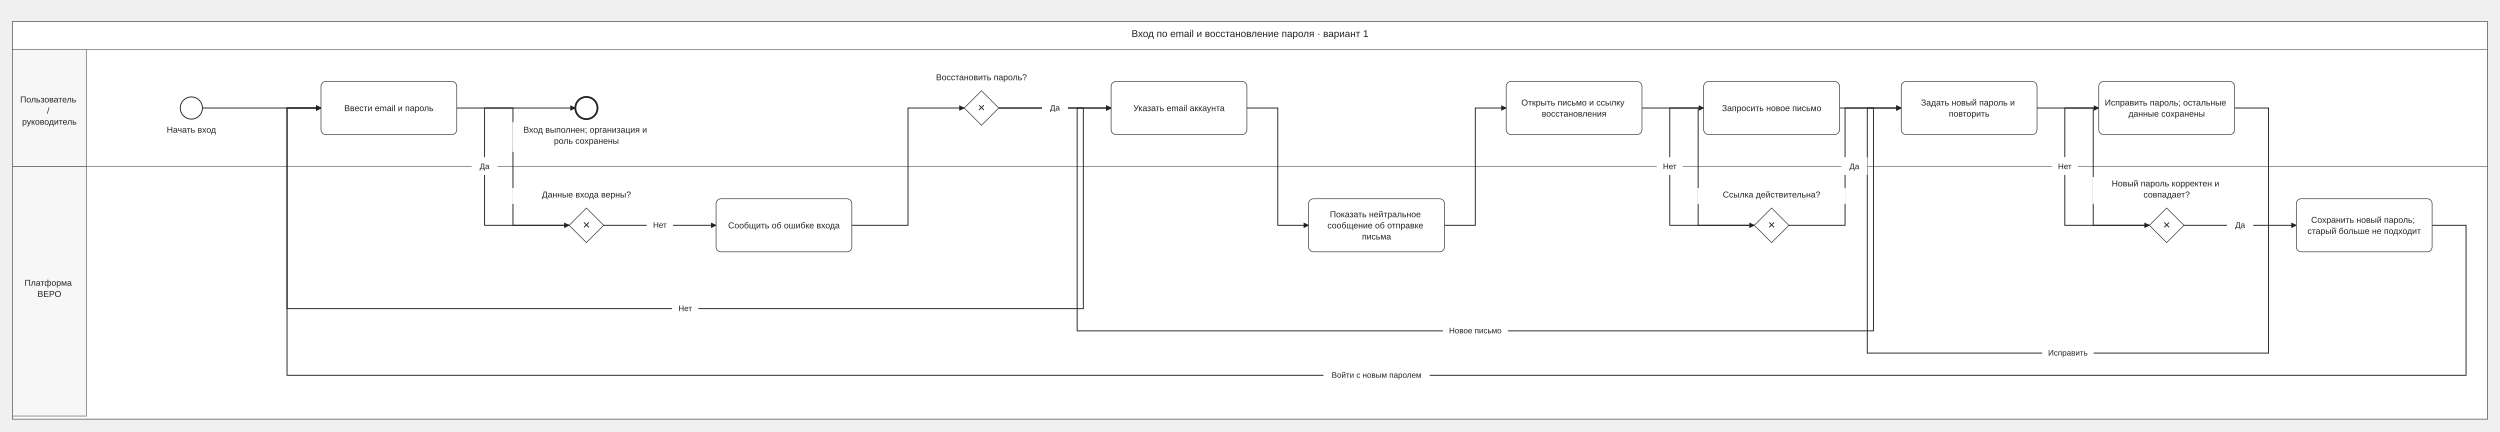
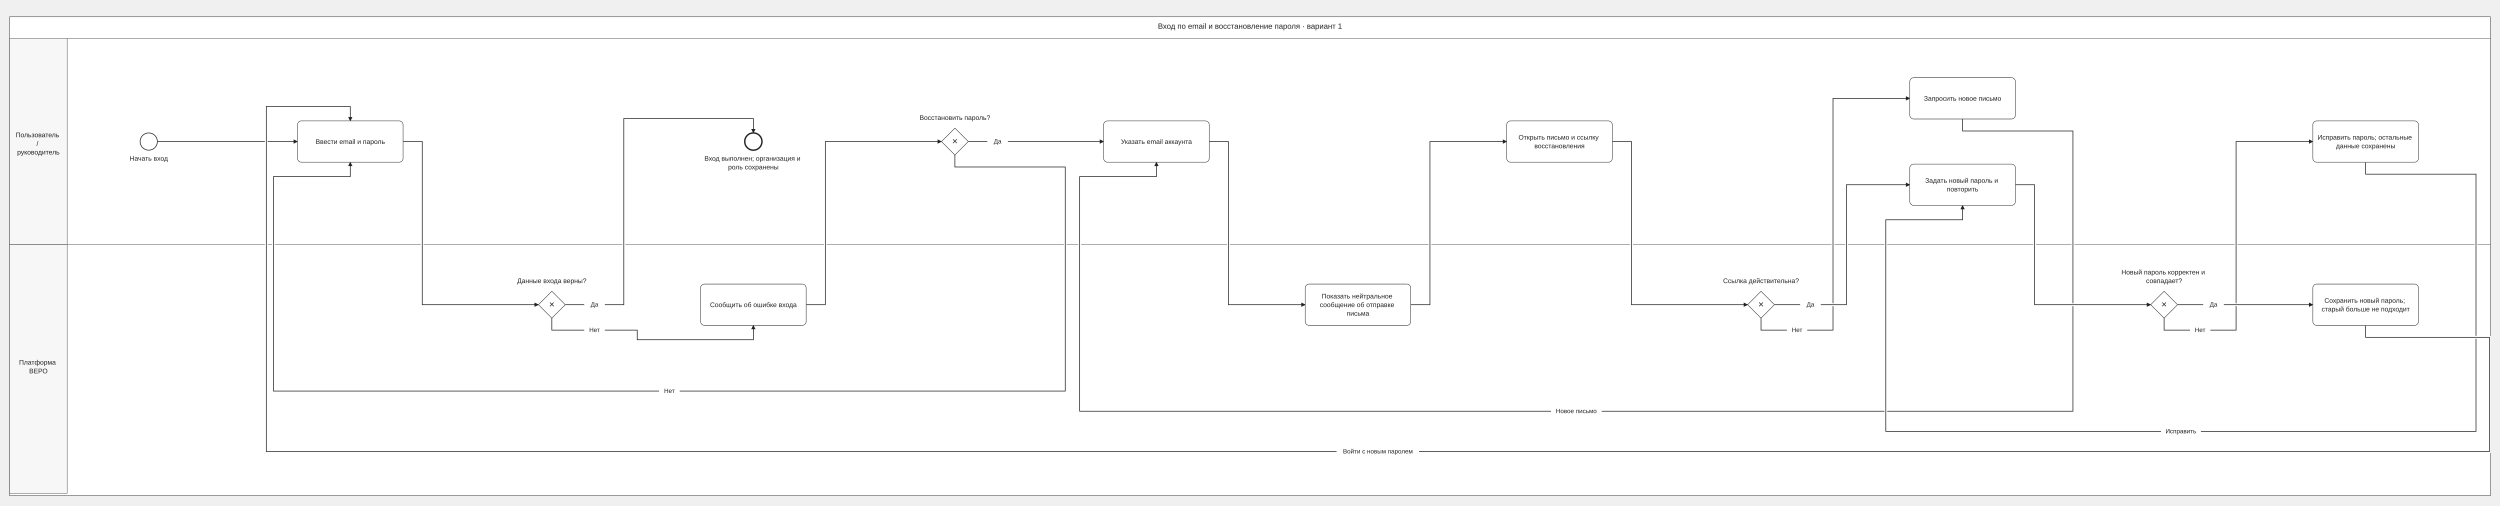
- <svg xmlns="http://www.w3.org/2000/svg" viewBox="0 0 4050 699" width="4050" height="699" data-process="AUTH1_PASSWORD_H" data-bpmn-layout="horizontal" role="img" aria-label="Вход по email и восстановление пароля — горизонтальная BPMN">
+ <svg xmlns="http://www.w3.org/2000/svg" viewBox="0 0 5210 1053" width="5210" height="1053" data-process="AUTH1_PASSWORD_H" data-bpmn-layout="horizontal" role="img" aria-label="Вход по email и восстановление пароля — горизонтальная BPMN">
  <defs>
    <marker id="AUTH1_PASSWORD_H_arrow" viewBox="0 0 10 10" refX="9" refY="5" markerWidth="6" markerHeight="6" orient="auto">
      <path d="M0 0L10 5L0 10Z" fill="#222" />
    </marker>
    <mask id="AUTH1_PASSWORD_H_mask">
-       <rect width="4050" height="699" fill="white" />
-       <rect x="764.0" y="255.0" width="42" height="28" fill="black" />
-       <rect x="1048.0" y="350.0" width="42" height="28" fill="black" />
-       <rect x="1089.0" y="485" width="42" height="28" fill="black" />
-       <rect x="1688.0" y="160.0" width="42" height="28" fill="black" />
-       <rect x="2684.0" y="255.0" width="42" height="28" fill="black" />
-       <rect x="2337.6" y="521" width="104.8" height="28" fill="black" />
-       <rect x="2983.0" y="255.0" width="42" height="28" fill="black" />
-       <rect x="3324.0" y="255.0" width="42" height="28" fill="black" />
-       <rect x="3308.7" y="557" width="82.6" height="28" fill="black" />
-       <rect x="3608.0" y="350.0" width="42" height="28" fill="black" />
-       <rect x="2144.3" y="593" width="171.4" height="28" fill="black" />
-       <rect x="190" y="198.0" width="240" height="30" fill="black" />
-       <rect x="830" y="305.0" width="240" height="25" fill="black" />
-       <rect x="830" y="198.0" width="240" height="48" fill="black" />
-       <rect x="1470" y="115.0" width="240" height="25" fill="black" />
-       <rect x="2750" y="305.0" width="240" height="25" fill="black" />
-       <rect x="3390" y="287.0" width="240" height="43" fill="black" />
+       <rect width="5210" height="1053" fill="white" />
+       <rect x="1218.0" y="620.0" width="42" height="28" fill="black" />
+       <rect x="1218.0" y="673.0" width="42" height="28" fill="black" />
+       <rect x="1374.0" y="800" width="42" height="28" fill="black" />
+       <rect x="2058.0" y="280.0" width="42" height="28" fill="black" />
+       <rect x="3724.0" y="673.0" width="42" height="28" fill="black" />
+       <rect x="3232.6" y="842" width="104.8" height="28" fill="black" />
+       <rect x="3752.0" y="620.0" width="42" height="28" fill="black" />
+       <rect x="4564.0" y="673.0" width="42" height="28" fill="black" />
+       <rect x="4503.7" y="884" width="82.6" height="28" fill="black" />
+       <rect x="4592.0" y="620.0" width="42" height="28" fill="black" />
+       <rect x="2785.8" y="926" width="171.4" height="28" fill="black" />
+       <rect x="190" y="318.0" width="240" height="30" fill="black" />
+       <rect x="1030" y="575.0" width="240" height="25" fill="black" />
+       <rect x="1450" y="318.0" width="240" height="48" fill="black" />
+       <rect x="1870" y="235.0" width="240" height="25" fill="black" />
+       <rect x="3550" y="575.0" width="240" height="25" fill="black" />
+       <rect x="4390" y="557.0" width="240" height="43" fill="black" />
    </mask>
  </defs>
  <style>text{font-family:Arial,sans-serif;fill:#222}</style>
-   <rect x="20" y="35" width="4010" height="644" fill="white" stroke="#333" />
-   <text x="2025.0" y="60" text-anchor="middle" font-size="16">
-     <tspan x="2025.0" dy="0">Вход по email и восстановление пароля · вариант 1</tspan>
+   <rect x="20" y="35" width="5170" height="998" fill="white" stroke="#333" />
+   <text x="2605.0" y="60" text-anchor="middle" font-size="16">
+     <tspan x="2605.0" dy="0">Вход по email и восстановление пароля · вариант 1</tspan>
  </text>
-   <rect x="20" y="80" width="120" height="190" fill="#f7f7f7" stroke="#555" />
-   <path d="M140 80H4030" stroke="#555" />
-   <text x="80" y="166.0" text-anchor="middle" font-size="14">
+   <rect x="20" y="80" width="120" height="430" fill="#f7f7f7" stroke="#555" />
+   <path d="M140 80H5190" stroke="#555" />
+   <text x="80" y="286.0" text-anchor="middle" font-size="14">
    <tspan x="80" dy="0">Пользователь</tspan>
    <tspan x="80" dy="18">/</tspan>
    <tspan x="80" dy="18">руководитель</tspan>
  </text>
-   <rect x="20" y="270" width="120" height="404" fill="#f7f7f7" stroke="#555" />
-   <path d="M140 270H4030" stroke="#555" />
-   <text x="80" y="463.0" text-anchor="middle" font-size="14">
+   <rect x="20" y="510" width="120" height="518" fill="#f7f7f7" stroke="#555" />
+   <path d="M140 510H5190" stroke="#555" />
+   <text x="80" y="760.0" text-anchor="middle" font-size="14">
    <tspan x="80" dy="0">Платформа</tspan>
    <tspan x="80" dy="18">ВЕРО</tspan>
  </text>
  <g fill="none" stroke="#222" stroke-width="1.5" mask="url(#AUTH1_PASSWORD_H_mask)">
-     <polyline points="328,175.0 520,175.0" marker-end="url(#AUTH1_PASSWORD_H_arrow)" />
-     <polyline points="740,175.0 831.0,175.0 831.0,365.0 922,365.0" marker-end="url(#AUTH1_PASSWORD_H_arrow)" />
-     <polyline points="922,365.0 785,365.0 785,175.0 932,175.0" marker-end="url(#AUTH1_PASSWORD_H_arrow)" />
-     <polyline points="978,365.0 1160,365.0" marker-end="url(#AUTH1_PASSWORD_H_arrow)" />
-     <polyline points="1380,365.0 1471.0,365.0 1471.0,175.0 1562,175.0" marker-end="url(#AUTH1_PASSWORD_H_arrow)" />
-     <polyline points="1618,175.0 1755,175.0 1755,500 465,500 465,175.0 520,175.0" marker-end="url(#AUTH1_PASSWORD_H_arrow)" />
-     <polyline points="1618,175.0 1800,175.0" marker-end="url(#AUTH1_PASSWORD_H_arrow)" />
-     <polyline points="2020,175.0 2070.0,175.0 2070.0,365.0 2120,365.0" marker-end="url(#AUTH1_PASSWORD_H_arrow)" />
-     <polyline points="2340,365.0 2390.0,365.0 2390.0,175.0 2440,175.0" marker-end="url(#AUTH1_PASSWORD_H_arrow)" />
-     <polyline points="2660,175.0 2751.0,175.0 2751.0,365.0 2842,365.0" marker-end="url(#AUTH1_PASSWORD_H_arrow)" />
-     <polyline points="2842,365.0 2705,365.0 2705,175.0 2760,175.0" marker-end="url(#AUTH1_PASSWORD_H_arrow)" />
-     <polyline points="2980,175.0 3035,175.0 3035,536 1745,536 1745,175.0 1800,175.0" marker-end="url(#AUTH1_PASSWORD_H_arrow)" />
-     <polyline points="2898,365.0 2989.0,365.0 2989.0,175.0 3080,175.0" marker-end="url(#AUTH1_PASSWORD_H_arrow)" />
-     <polyline points="3300,175.0 3391.0,175.0 3391.0,365.0 3482,365.0" marker-end="url(#AUTH1_PASSWORD_H_arrow)" />
-     <polyline points="3482,365.0 3345,365.0 3345,175.0 3400,175.0" marker-end="url(#AUTH1_PASSWORD_H_arrow)" />
-     <polyline points="3620,175.0 3675,175.0 3675,572 3025,572 3025,175.0 3080,175.0" marker-end="url(#AUTH1_PASSWORD_H_arrow)" />
-     <polyline points="3538,365.0 3720,365.0" marker-end="url(#AUTH1_PASSWORD_H_arrow)" />
-     <polyline points="3940,365.0 3995,365.0 3995,608 465,608 465,175.0 520,175.0" marker-end="url(#AUTH1_PASSWORD_H_arrow)" />
+     <g data-flow="0">
+       <polyline points="328,295.0 460,295.0 460,295.0 620,295.0" stroke="white" stroke-width="6" />
+       <polyline points="328,295.0 460,295.0 460,295.0 620,295.0" marker-end="url(#AUTH1_PASSWORD_H_arrow)" />
+     </g>
+     <g data-flow="1">
+       <polyline points="840,295.0 880,295.0 880,635.0 1122,635.0" stroke="white" stroke-width="6" />
+       <polyline points="840,295.0 880,295.0 880,635.0 1122,635.0" marker-end="url(#AUTH1_PASSWORD_H_arrow)" />
+     </g>
+     <g data-flow="2">
+       <polyline points="1178,635.0 1300,635.0 1300,247.0 1570,247.0 1570,277.0" stroke="white" stroke-width="6" />
+       <polyline points="1178,635.0 1300,635.0 1300,247.0 1570,247.0 1570,277.0" marker-end="url(#AUTH1_PASSWORD_H_arrow)" />
+     </g>
+     <g data-flow="3">
+       <polyline points="1150,663.0 1150,688.0 1328,688.0 1328,708.0 1570,708.0 1570,678.0" stroke="white" stroke-width="6" />
+       <polyline points="1150,663.0 1150,688.0 1328,688.0 1328,708.0 1570,708.0 1570,678.0" marker-end="url(#AUTH1_PASSWORD_H_arrow)" />
+     </g>
+     <g data-flow="4">
+       <polyline points="1680,635.0 1720,635.0 1720,295.0 1962,295.0" stroke="white" stroke-width="6" />
+       <polyline points="1680,635.0 1720,635.0 1720,295.0 1962,295.0" marker-end="url(#AUTH1_PASSWORD_H_arrow)" />
+     </g>
+     <g data-flow="5">
+       <polyline points="1990,323.0 1990,348.0 2220,348.0 2220,815 570,815 570,368.0 730,368.0 730,338.0" stroke="white" stroke-width="6" />
+       <polyline points="1990,323.0 1990,348.0 2220,348.0 2220,815 570,815 570,368.0 730,368.0 730,338.0" marker-end="url(#AUTH1_PASSWORD_H_arrow)" />
+     </g>
+     <g data-flow="6">
+       <polyline points="2018,295.0 2140,295.0 2140,295.0 2300,295.0" stroke="white" stroke-width="6" />
+       <polyline points="2018,295.0 2140,295.0 2140,295.0 2300,295.0" marker-end="url(#AUTH1_PASSWORD_H_arrow)" />
+     </g>
+     <g data-flow="7">
+       <polyline points="2520,295.0 2560,295.0 2560,635.0 2720,635.0" stroke="white" stroke-width="6" />
+       <polyline points="2520,295.0 2560,295.0 2560,635.0 2720,635.0" marker-end="url(#AUTH1_PASSWORD_H_arrow)" />
+     </g>
+     <g data-flow="8">
+       <polyline points="2940,635.0 2980,635.0 2980,295.0 3140,295.0" stroke="white" stroke-width="6" />
+       <polyline points="2940,635.0 2980,635.0 2980,295.0 3140,295.0" marker-end="url(#AUTH1_PASSWORD_H_arrow)" />
+     </g>
+     <g data-flow="9">
+       <polyline points="3360,295.0 3400,295.0 3400,635.0 3642,635.0" stroke="white" stroke-width="6" />
+       <polyline points="3360,295.0 3400,295.0 3400,635.0 3642,635.0" marker-end="url(#AUTH1_PASSWORD_H_arrow)" />
+     </g>
+     <g data-flow="10">
+       <polyline points="3670,663.0 3670,688.0 3820,688.0 3820,205.0 3980,205.0" stroke="white" stroke-width="6" />
+       <polyline points="3670,663.0 3670,688.0 3820,688.0 3820,205.0 3980,205.0" marker-end="url(#AUTH1_PASSWORD_H_arrow)" />
+     </g>
+     <g data-flow="11">
+       <polyline points="4090,248.0 4090,273.0 4320,273.0 4320,857 2250,857 2250,368.0 2410,368.0 2410,338.0" stroke="white" stroke-width="6" />
+       <polyline points="4090,248.0 4090,273.0 4320,273.0 4320,857 2250,857 2250,368.0 2410,368.0 2410,338.0" marker-end="url(#AUTH1_PASSWORD_H_arrow)" />
+     </g>
+     <g data-flow="12">
+       <polyline points="3698,635.0 3848,635.0 3848,385.0 3980,385.0" stroke="white" stroke-width="6" />
+       <polyline points="3698,635.0 3848,635.0 3848,385.0 3980,385.0" marker-end="url(#AUTH1_PASSWORD_H_arrow)" />
+     </g>
+     <g data-flow="13">
+       <polyline points="4200,385.0 4240,385.0 4240,635.0 4482,635.0" stroke="white" stroke-width="6" />
+       <polyline points="4200,385.0 4240,385.0 4240,635.0 4482,635.0" marker-end="url(#AUTH1_PASSWORD_H_arrow)" />
+     </g>
+     <g data-flow="14">
+       <polyline points="4510,663.0 4510,688.0 4660,688.0 4660,295.0 4820,295.0" stroke="white" stroke-width="6" />
+       <polyline points="4510,663.0 4510,688.0 4660,688.0 4660,295.0 4820,295.0" marker-end="url(#AUTH1_PASSWORD_H_arrow)" />
+     </g>
+     <g data-flow="15">
+       <polyline points="4930,338.0 4930,363.0 5160,363.0 5160,899 3930,899 3930,458.0 4090,458.0 4090,428.0" stroke="white" stroke-width="6" />
+       <polyline points="4930,338.0 4930,363.0 5160,363.0 5160,899 3930,899 3930,458.0 4090,458.0 4090,428.0" marker-end="url(#AUTH1_PASSWORD_H_arrow)" />
+     </g>
+     <g data-flow="16">
+       <polyline points="4538,635.0 4688,635.0 4688,635.0 4820,635.0" stroke="white" stroke-width="6" />
+       <polyline points="4538,635.0 4688,635.0 4688,635.0 4820,635.0" marker-end="url(#AUTH1_PASSWORD_H_arrow)" />
+     </g>
+     <g data-flow="17">
+       <polyline points="4930,678.0 4930,703.0 5188,703.0 5188,941 555,941 555,222.0 730,222.0 730,252.0" stroke="white" stroke-width="6" />
+       <polyline points="4930,678.0 4930,703.0 5188,703.0 5188,941 555,941 555,222.0 730,222.0 730,252.0" marker-end="url(#AUTH1_PASSWORD_H_arrow)" />
+     </g>
  </g>
  <g data-node="start">
-     <circle cx="310" cy="175.0" r="18" fill="white" stroke="#222" stroke-width="1.5" />
-     <text x="310" y="215.0" text-anchor="middle" font-size="14">
+     <circle cx="310" cy="295.0" r="18" fill="white" stroke="#222" stroke-width="1.5" />
+     <text x="310" y="335.0" text-anchor="middle" font-size="14">
      <tspan x="310" dy="0">Начать вход</tspan>
    </text>
  </g>
  <g data-node="login">
-     <rect x="520" y="132.0" width="220" height="86" rx="8" fill="white" stroke="#222" />
-     <text x="630" y="180.0" text-anchor="middle" font-size="14">
-       <tspan x="630" dy="0">Ввести email и пароль</tspan>
+     <rect x="620" y="252.0" width="220" height="86" rx="8" fill="white" stroke="#222" />
+     <text x="730" y="300.0" text-anchor="middle" font-size="14">
+       <tspan x="730" dy="0">Ввести email и пароль</tspan>
    </text>
  </g>
  <g data-node="valid">
-     <rect x="830" y="305.0" width="240" height="25" fill="white" />
-     <text x="950" y="320.0" text-anchor="middle" font-size="14">
-       <tspan x="950" dy="0">Данные входа верны?</tspan>
-     </text>
-     <path d="M950,337.0L978,365.0L950,393.0L922,365.0Z" fill="white" stroke="#222" />
-     <text x="950" y="371.0" text-anchor="middle" font-size="20">
-       <tspan x="950" dy="0">×</tspan>
+     <rect x="1030" y="575.0" width="240" height="25" fill="white" />
+     <text x="1150" y="590.0" text-anchor="middle" font-size="14">
+       <tspan x="1150" dy="0">Данные входа верны?</tspan>
+     </text>
+     <path d="M1150,607.0L1178,635.0L1150,663.0L1122,635.0Z" fill="white" stroke="#222" />
+     <text x="1150" y="641.0" text-anchor="middle" font-size="20">
+       <tspan x="1150" dy="0">×</tspan>
    </text>
  </g>
  <g data-node="done">
-     <circle cx="950" cy="175.0" r="18" fill="white" stroke="#222" stroke-width="3" />
-     <text x="950" y="215.0" text-anchor="middle" font-size="14">
-       <tspan x="950" dy="0">Вход выполнен; организация и</tspan>
-       <tspan x="950" dy="18">роль сохранены</tspan>
+     <circle cx="1570" cy="295.0" r="18" fill="white" stroke="#222" stroke-width="3" />
+     <text x="1570" y="335.0" text-anchor="middle" font-size="14">
+       <tspan x="1570" dy="0">Вход выполнен; организация и</tspan>
+       <tspan x="1570" dy="18">роль сохранены</tspan>
    </text>
  </g>
  <g data-node="error">
-     <rect x="1160" y="322.0" width="220" height="86" rx="8" fill="white" stroke="#222" />
-     <text x="1270" y="370.0" text-anchor="middle" font-size="14">
-       <tspan x="1270" dy="0">Сообщить об ошибке входа</tspan>
+     <rect x="1460" y="592.0" width="220" height="86" rx="8" fill="white" stroke="#222" />
+     <text x="1570" y="640.0" text-anchor="middle" font-size="14">
+       <tspan x="1570" dy="0">Сообщить об ошибке входа</tspan>
    </text>
  </g>
  <g data-node="recover">
-     <rect x="1470" y="115.0" width="240" height="25" fill="white" />
-     <text x="1590" y="130.0" text-anchor="middle" font-size="14">
-       <tspan x="1590" dy="0">Восстановить пароль?</tspan>
-     </text>
-     <path d="M1590,147.0L1618,175.0L1590,203.0L1562,175.0Z" fill="white" stroke="#222" />
-     <text x="1590" y="181.0" text-anchor="middle" font-size="20">
-       <tspan x="1590" dy="0">×</tspan>
+     <rect x="1870" y="235.0" width="240" height="25" fill="white" />
+     <text x="1990" y="250.0" text-anchor="middle" font-size="14">
+       <tspan x="1990" dy="0">Восстановить пароль?</tspan>
+     </text>
+     <path d="M1990,267.0L2018,295.0L1990,323.0L1962,295.0Z" fill="white" stroke="#222" />
+     <text x="1990" y="301.0" text-anchor="middle" font-size="20">
+       <tspan x="1990" dy="0">×</tspan>
    </text>
  </g>
  <g data-node="email">
-     <rect x="1800" y="132.0" width="220" height="86" rx="8" fill="white" stroke="#222" />
-     <text x="1910" y="180.0" text-anchor="middle" font-size="14">
-       <tspan x="1910" dy="0">Указать email аккаунта</tspan>
+     <rect x="2300" y="252.0" width="220" height="86" rx="8" fill="white" stroke="#222" />
+     <text x="2410" y="300.0" text-anchor="middle" font-size="14">
+       <tspan x="2410" dy="0">Указать email аккаунта</tspan>
    </text>
  </g>
  <g data-node="mail">
-     <rect x="2120" y="322.0" width="220" height="86" rx="8" fill="white" stroke="#222" />
-     <text x="2230" y="352.0" text-anchor="middle" font-size="14">
-       <tspan x="2230" dy="0">Показать нейтральное</tspan>
-       <tspan x="2230" dy="18">сообщение об отправке</tspan>
-       <tspan x="2230" dy="18">письма</tspan>
+     <rect x="2720" y="592.0" width="220" height="86" rx="8" fill="white" stroke="#222" />
+     <text x="2830" y="622.0" text-anchor="middle" font-size="14">
+       <tspan x="2830" dy="0">Показать нейтральное</tspan>
+       <tspan x="2830" dy="18">сообщение об отправке</tspan>
+       <tspan x="2830" dy="18">письма</tspan>
    </text>
  </g>
  <g data-node="open">
-     <rect x="2440" y="132.0" width="220" height="86" rx="8" fill="white" stroke="#222" />
-     <text x="2550" y="171.0" text-anchor="middle" font-size="14">
-       <tspan x="2550" dy="0">Открыть письмо и ссылку</tspan>
-       <tspan x="2550" dy="18">восстановления</tspan>
+     <rect x="3140" y="252.0" width="220" height="86" rx="8" fill="white" stroke="#222" />
+     <text x="3250" y="291.0" text-anchor="middle" font-size="14">
+       <tspan x="3250" dy="0">Открыть письмо и ссылку</tspan>
+       <tspan x="3250" dy="18">восстановления</tspan>
    </text>
  </g>
  <g data-node="link">
-     <rect x="2750" y="305.0" width="240" height="25" fill="white" />
-     <text x="2870" y="320.0" text-anchor="middle" font-size="14">
-       <tspan x="2870" dy="0">Ссылка действительна?</tspan>
-     </text>
-     <path d="M2870,337.0L2898,365.0L2870,393.0L2842,365.0Z" fill="white" stroke="#222" />
-     <text x="2870" y="371.0" text-anchor="middle" font-size="20">
-       <tspan x="2870" dy="0">×</tspan>
+     <rect x="3550" y="575.0" width="240" height="25" fill="white" />
+     <text x="3670" y="590.0" text-anchor="middle" font-size="14">
+       <tspan x="3670" dy="0">Ссылка действительна?</tspan>
+     </text>
+     <path d="M3670,607.0L3698,635.0L3670,663.0L3642,635.0Z" fill="white" stroke="#222" />
+     <text x="3670" y="641.0" text-anchor="middle" font-size="20">
+       <tspan x="3670" dy="0">×</tspan>
    </text>
  </g>
  <g data-node="expired">
-     <rect x="2760" y="132.0" width="220" height="86" rx="8" fill="white" stroke="#222" />
-     <text x="2870" y="180.0" text-anchor="middle" font-size="14">
-       <tspan x="2870" dy="0">Запросить новое письмо</tspan>
+     <rect x="3980" y="162.0" width="220" height="86" rx="8" fill="white" stroke="#222" />
+     <text x="4090" y="210.0" text-anchor="middle" font-size="14">
+       <tspan x="4090" dy="0">Запросить новое письмо</tspan>
    </text>
  </g>
  <g data-node="password">
-     <rect x="3080" y="132.0" width="220" height="86" rx="8" fill="white" stroke="#222" />
-     <text x="3190" y="171.0" text-anchor="middle" font-size="14">
-       <tspan x="3190" dy="0">Задать новый пароль и</tspan>
-       <tspan x="3190" dy="18">повторить</tspan>
+     <rect x="3980" y="342.0" width="220" height="86" rx="8" fill="white" stroke="#222" />
+     <text x="4090" y="381.0" text-anchor="middle" font-size="14">
+       <tspan x="4090" dy="0">Задать новый пароль и</tspan>
+       <tspan x="4090" dy="18">повторить</tspan>
    </text>
  </g>
  <g data-node="match">
-     <rect x="3390" y="287.0" width="240" height="43" fill="white" />
-     <text x="3510" y="302.0" text-anchor="middle" font-size="14">
-       <tspan x="3510" dy="0">Новый пароль корректен и</tspan>
-       <tspan x="3510" dy="18">совпадает?</tspan>
-     </text>
-     <path d="M3510,337.0L3538,365.0L3510,393.0L3482,365.0Z" fill="white" stroke="#222" />
-     <text x="3510" y="371.0" text-anchor="middle" font-size="20">
-       <tspan x="3510" dy="0">×</tspan>
+     <rect x="4390" y="557.0" width="240" height="43" fill="white" />
+     <text x="4510" y="572.0" text-anchor="middle" font-size="14">
+       <tspan x="4510" dy="0">Новый пароль корректен и</tspan>
+       <tspan x="4510" dy="18">совпадает?</tspan>
+     </text>
+     <path d="M4510,607.0L4538,635.0L4510,663.0L4482,635.0Z" fill="white" stroke="#222" />
+     <text x="4510" y="641.0" text-anchor="middle" font-size="20">
+       <tspan x="4510" dy="0">×</tspan>
    </text>
  </g>
  <g data-node="fix">
-     <rect x="3400" y="132.0" width="220" height="86" rx="8" fill="white" stroke="#222" />
-     <text x="3510" y="171.0" text-anchor="middle" font-size="14">
-       <tspan x="3510" dy="0">Исправить пароль; остальные</tspan>
-       <tspan x="3510" dy="18">данные сохранены</tspan>
+     <rect x="4820" y="252.0" width="220" height="86" rx="8" fill="white" stroke="#222" />
+     <text x="4930" y="291.0" text-anchor="middle" font-size="14">
+       <tspan x="4930" dy="0">Исправить пароль; остальные</tspan>
+       <tspan x="4930" dy="18">данные сохранены</tspan>
    </text>
  </g>
  <g data-node="save">
-     <rect x="3720" y="322.0" width="220" height="86" rx="8" fill="white" stroke="#222" />
-     <text x="3830" y="361.0" text-anchor="middle" font-size="14">
-       <tspan x="3830" dy="0">Сохранить новый пароль;</tspan>
-       <tspan x="3830" dy="18">старый больше не подходит</tspan>
+     <rect x="4820" y="592.0" width="220" height="86" rx="8" fill="white" stroke="#222" />
+     <text x="4930" y="631.0" text-anchor="middle" font-size="14">
+       <tspan x="4930" dy="0">Сохранить новый пароль;</tspan>
+       <tspan x="4930" dy="18">старый больше не подходит</tspan>
    </text>
  </g>
  <g data-edge-label="2">
-     <rect x="764.0" y="255.0" width="42" height="28" fill="white" />
-     <text x="785" y="274.0" text-anchor="middle" font-size="13">
-       <tspan x="785" dy="0">Да</tspan>
+     <rect x="1218.0" y="620.0" width="42" height="28" fill="white" />
+     <text x="1239.0" y="639.0" text-anchor="middle" font-size="13">
+       <tspan x="1239.0" dy="0">Да</tspan>
    </text>
  </g>
  <g data-edge-label="3">
-     <rect x="1048.0" y="350.0" width="42" height="28" fill="white" />
-     <text x="1069.0" y="369.0" text-anchor="middle" font-size="13">
-       <tspan x="1069.0" dy="0">Нет</tspan>
+     <rect x="1218.0" y="673.0" width="42" height="28" fill="white" />
+     <text x="1239.0" y="692.0" text-anchor="middle" font-size="13">
+       <tspan x="1239.0" dy="0">Нет</tspan>
    </text>
  </g>
  <g data-edge-label="5">
-     <rect x="1089.0" y="485" width="42" height="28" fill="white" />
-     <text x="1110.0" y="504" text-anchor="middle" font-size="13">
-       <tspan x="1110.0" dy="0">Нет</tspan>
+     <rect x="1374.0" y="800" width="42" height="28" fill="white" />
+     <text x="1395.0" y="819" text-anchor="middle" font-size="13">
+       <tspan x="1395.0" dy="0">Нет</tspan>
    </text>
  </g>
  <g data-edge-label="6">
-     <rect x="1688.0" y="160.0" width="42" height="28" fill="white" />
-     <text x="1709.0" y="179.0" text-anchor="middle" font-size="13">
-       <tspan x="1709.0" dy="0">Да</tspan>
+     <rect x="2058.0" y="280.0" width="42" height="28" fill="white" />
+     <text x="2079.0" y="299.0" text-anchor="middle" font-size="13">
+       <tspan x="2079.0" dy="0">Да</tspan>
    </text>
  </g>
  <g data-edge-label="10">
-     <rect x="2684.0" y="255.0" width="42" height="28" fill="white" />
-     <text x="2705" y="274.0" text-anchor="middle" font-size="13">
-       <tspan x="2705" dy="0">Нет</tspan>
+     <rect x="3724.0" y="673.0" width="42" height="28" fill="white" />
+     <text x="3745.0" y="692.0" text-anchor="middle" font-size="13">
+       <tspan x="3745.0" dy="0">Нет</tspan>
    </text>
  </g>
  <g data-edge-label="11">
-     <rect x="2337.6" y="521" width="104.8" height="28" fill="white" />
-     <text x="2390.0" y="540" text-anchor="middle" font-size="13">
-       <tspan x="2390.0" dy="0">Новое письмо</tspan>
+     <rect x="3232.6" y="842" width="104.8" height="28" fill="white" />
+     <text x="3285.0" y="861" text-anchor="middle" font-size="13">
+       <tspan x="3285.0" dy="0">Новое письмо</tspan>
    </text>
  </g>
  <g data-edge-label="12">
-     <rect x="2983.0" y="255.0" width="42" height="28" fill="white" />
-     <text x="3004.0" y="274.0" text-anchor="middle" font-size="13">
-       <tspan x="3004.0" dy="0">Да</tspan>
+     <rect x="3752.0" y="620.0" width="42" height="28" fill="white" />
+     <text x="3773.0" y="639.0" text-anchor="middle" font-size="13">
+       <tspan x="3773.0" dy="0">Да</tspan>
    </text>
  </g>
  <g data-edge-label="14">
-     <rect x="3324.0" y="255.0" width="42" height="28" fill="white" />
-     <text x="3345" y="274.0" text-anchor="middle" font-size="13">
-       <tspan x="3345" dy="0">Нет</tspan>
+     <rect x="4564.0" y="673.0" width="42" height="28" fill="white" />
+     <text x="4585.0" y="692.0" text-anchor="middle" font-size="13">
+       <tspan x="4585.0" dy="0">Нет</tspan>
    </text>
  </g>
  <g data-edge-label="15">
-     <rect x="3308.7" y="557" width="82.6" height="28" fill="white" />
-     <text x="3350.0" y="576" text-anchor="middle" font-size="13">
-       <tspan x="3350.0" dy="0">Исправить</tspan>
+     <rect x="4503.7" y="884" width="82.6" height="28" fill="white" />
+     <text x="4545.0" y="903" text-anchor="middle" font-size="13">
+       <tspan x="4545.0" dy="0">Исправить</tspan>
    </text>
  </g>
  <g data-edge-label="16">
-     <rect x="3608.0" y="350.0" width="42" height="28" fill="white" />
-     <text x="3629.0" y="369.0" text-anchor="middle" font-size="13">
-       <tspan x="3629.0" dy="0">Да</tspan>
+     <rect x="4592.0" y="620.0" width="42" height="28" fill="white" />
+     <text x="4613.0" y="639.0" text-anchor="middle" font-size="13">
+       <tspan x="4613.0" dy="0">Да</tspan>
    </text>
  </g>
  <g data-edge-label="17">
-     <rect x="2144.3" y="593" width="171.4" height="28" fill="white" />
-     <text x="2230.0" y="612" text-anchor="middle" font-size="13">
-       <tspan x="2230.0" dy="0">Войти с новым паролем</tspan>
+     <rect x="2785.8" y="926" width="171.4" height="28" fill="white" />
+     <text x="2871.5" y="945" text-anchor="middle" font-size="13">
+       <tspan x="2871.5" dy="0">Войти с новым паролем</tspan>
    </text>
  </g>
</svg>
